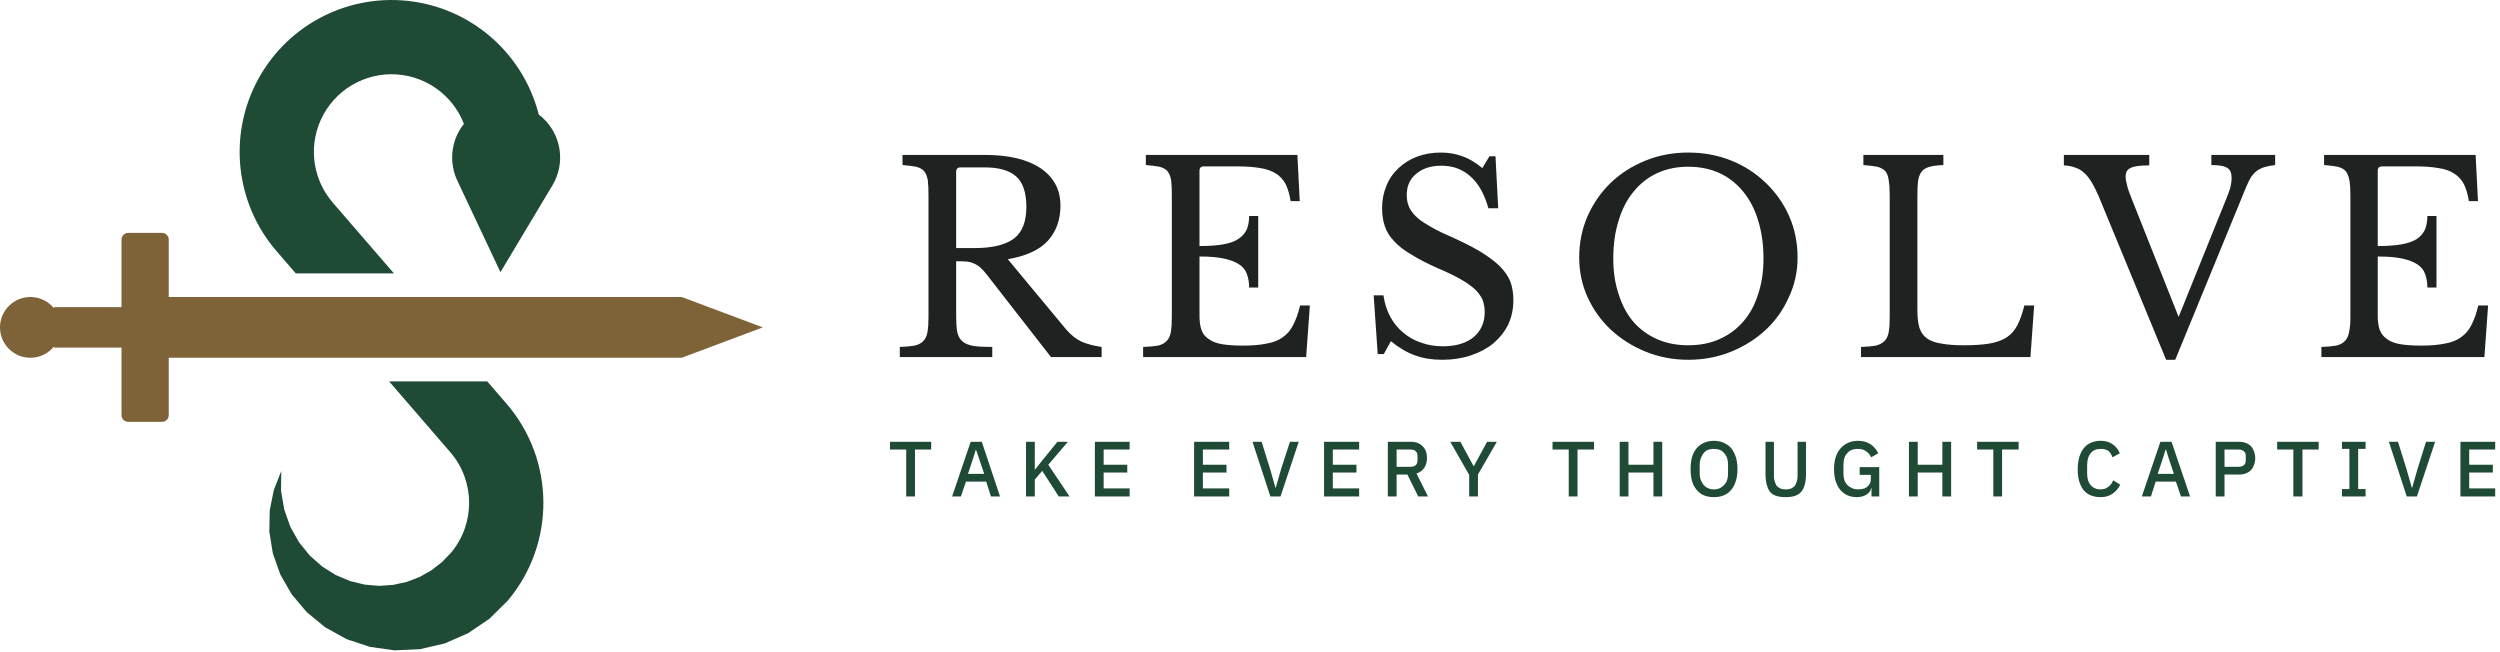
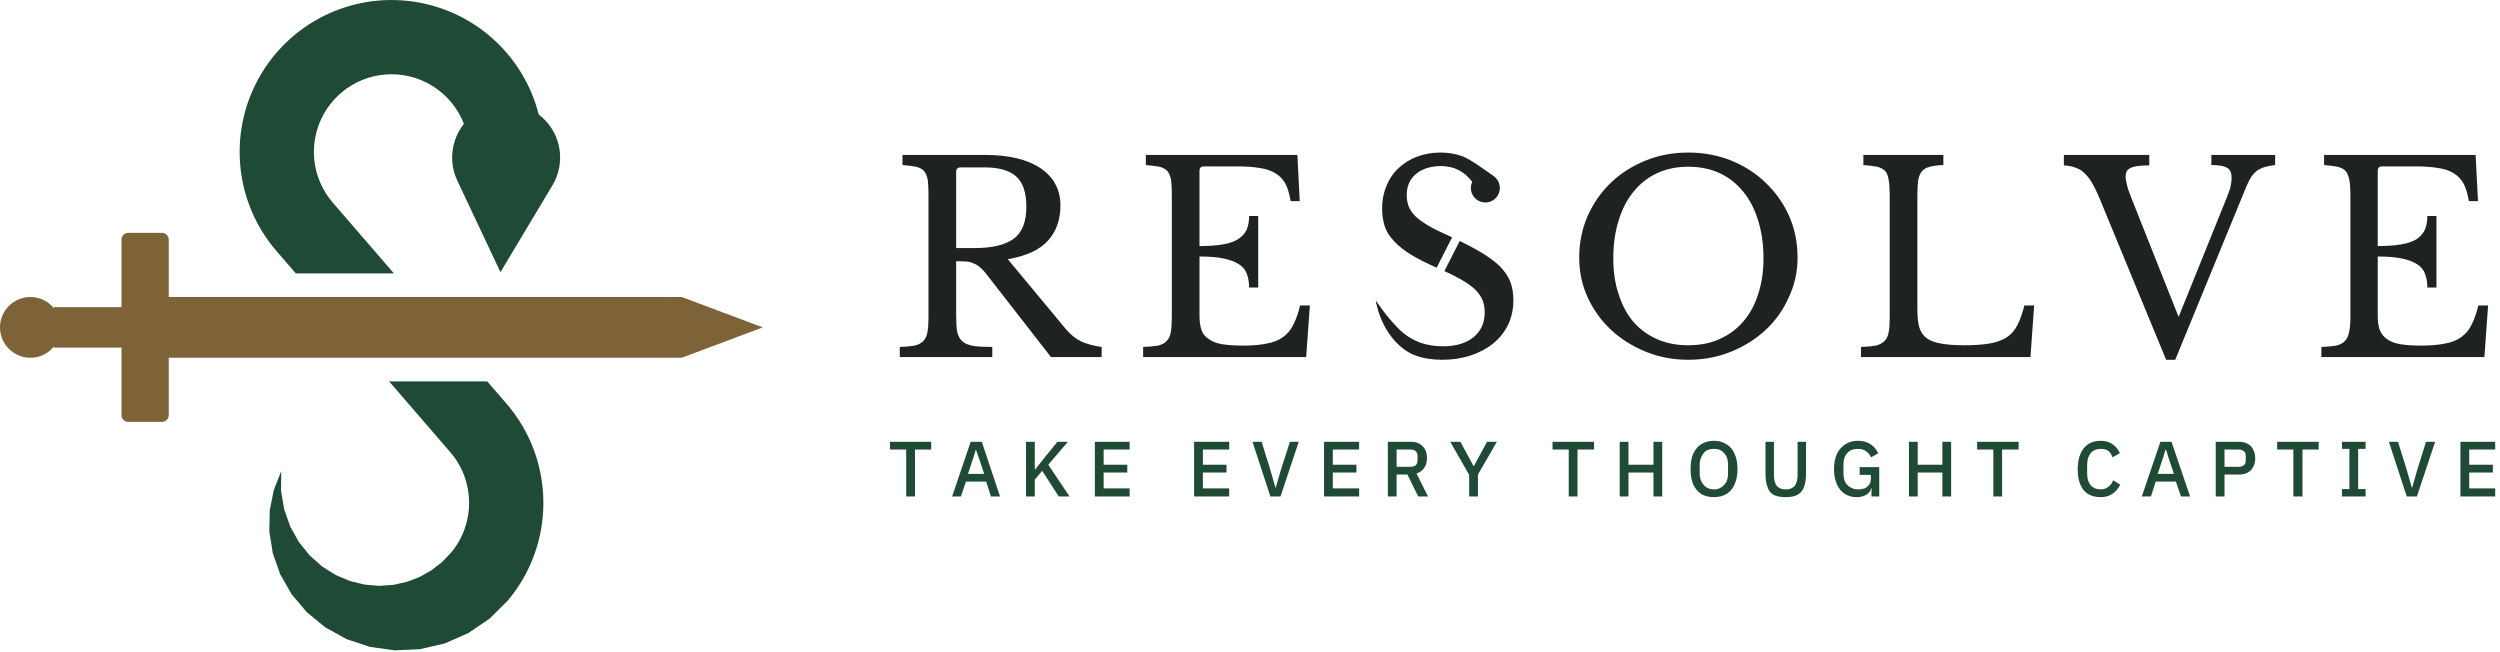
<svg xmlns="http://www.w3.org/2000/svg" viewBox="12 31 740.724 193" role="img">
  <g>
    <path fill="#1F4A36" d="M93.95 105.42A45 45 0 1 1 172.02 66.64L150.5 71.22A23 23 0 1 0 110.6 91.04ZM162.05 150.58A45 45 0 0 1 162.47 208.93L145.62 194.78A23 23 0 0 0 145.4 164.96ZM93.95 105.42L110.6 91.04L128.71 112L99.64 112ZM145.4 164.96L162.05 150.58L156.36 144L127.29 144ZM160.28 111.64L147.49 84.5A16 16 0 1 1 175.69 85.9ZM162.47 208.93L157.04 214.31L150.73 218.59L143.78 221.64L136.43 223.35L128.95 223.69L121.62 222.67L114.69 220.37L108.39 216.89L102.91 212.4L98.43 207.1L95.04 201.2L92.83 194.93L91.8 188.52L91.92 182.21L93.13 176.18L95.31 170.63L95.33 170.63L95.27 176.42L96.21 181.94L98.01 187.06L100.58 191.64L103.77 195.59L107.44 198.84L111.46 201.37L115.69 203.15L120.02 204.21L124.33 204.58L128.53 204.29L132.55 203.4L136.32 201.95L139.78 200L142.9 197.59L145.62 194.78Z" />
    <path fill="#7E6339" d="M62 119H214L238 128L214 137H62ZM50 100h10a2 2 0 0 1 2 2v52a2 2 0 0 1 -2 2h-10a2 2 0 0 1 -2 -2v-52a2 2 0 0 1 2 -2ZM28 122h20v12h-20ZM30 128a9 9 0 1 1 -18 0a9 9 0 1 1 18 0Z" />
  </g>
-   <path fill="#1E2321" d="M326.2 91.9Q326.2 98.2 322.5 102.3Q318.8 106.4 310.6 107.8L327.8 128.5Q329.9 131 332.4 132.2Q334.9 133.3 338.4 133.8V136.8H323.4L304.4 112.4Q303.4 111.1 302.5 110.3Q301.6 109.5 300.6 109.1Q299.6 108.6 298.4 108.5Q297.1 108.4 295.3 108.4V124.6Q295.3 127.4 295.6 129.3Q296 131.1 297.1 132.1Q298.2 133.1 300.4 133.5Q302.5 133.8 306 133.8V136.8H278.6V133.8Q281.3 133.7 283 133.4Q284.7 133 285.6 132Q286.5 131.1 286.8 129.4Q287.1 127.7 287.1 125V88.8Q287.1 86 286.9 84.4Q286.6 82.7 285.8 81.7Q285 80.8 283.4 80.4Q281.9 80.1 279.4 79.9V76.9H303.8Q314.5 76.9 320.4 80.9Q326.2 84.9 326.2 91.9ZM295.3 104.5H300.8Q308.6 104.5 312.4 101.7Q316.1 98.9 316.1 92.3Q316.1 86 313.1 83.3Q310.1 80.6 303.8 80.6H296.6Q295.3 80.6 295.3 81.9ZM367.4 103.9Q371.6 103.9 374.4 103.4Q377.3 102.9 378.9 101.8Q380.6 100.7 381.4 99Q382.1 97.3 382.1 95H384.8V116.2H382.1Q382.1 113.9 381.4 112.1Q380.8 110.4 379.1 109.3Q377.4 108.2 374.6 107.6Q371.8 107 367.4 107V124.6Q367.4 127.1 368 128.8Q368.6 130.5 370.2 131.5Q371.7 132.6 374.2 133Q376.7 133.4 380.3 133.4Q384.4 133.4 387.3 132.8Q390.2 132.3 392.1 130.9Q394.1 129.5 395.2 127.2Q396.4 124.9 397.2 121.5H400.1L399 136.8H350.7V133.8Q353.4 133.7 355.1 133.4Q356.8 133 357.7 132Q358.6 131.1 358.9 129.4Q359.2 127.7 359.2 125V88.8Q359.2 86 359 84.4Q358.7 82.7 357.9 81.7Q357.1 80.8 355.5 80.4Q354 80.1 351.5 79.9V76.9H396.4L397.1 90.6H394.4Q393.9 87.5 392.9 85.5Q391.8 83.5 390 82.4Q388.1 81.2 385.4 80.8Q382.6 80.3 378.6 80.3H368.7Q367.4 80.3 367.4 81.6ZM419 118.5H421.9Q422.4 122 423.9 124.8Q425.4 127.6 427.7 129.5Q430 131.5 433 132.5Q436 133.6 439.5 133.6Q445.3 133.6 448.6 130.9Q451.9 128.1 451.9 123.5Q451.9 121.5 451.3 119.9Q450.6 118.3 449.1 116.8Q447.5 115.3 444.9 113.8Q442.3 112.3 438.3 110.6Q433.5 108.5 430.3 106.5Q427 104.6 425.1 102.5Q423.1 100.4 422.3 98Q421.5 95.7 421.5 92.6Q421.5 89.1 422.8 86Q424 83 426.4 80.8Q428.7 78.6 431.9 77.4Q435.1 76.2 438.9 76.2Q442.3 76.2 445.3 77.3Q448.2 78.3 451.2 80.8L453.3 77.3H455.1L455.9 92.7H453Q451.2 86.3 447.6 83.2Q444.1 80.1 439.1 80.1Q434.4 80.1 431.6 82.5Q428.8 84.8 428.8 88.8Q428.8 90.6 429.4 92.1Q430 93.6 431.4 95Q432.8 96.4 435.1 97.7Q437.3 99.1 440.7 100.6Q446.4 103.1 450.2 105.3Q454 107.6 456.3 109.8Q458.5 112 459.5 114.4Q460.4 116.9 460.4 119.9Q460.4 123.8 458.9 127.1Q457.3 130.3 454.5 132.7Q451.7 135 447.8 136.3Q443.9 137.6 439.3 137.6Q434.8 137.6 431.3 136.3Q427.8 135.1 424.1 132.1L422 135.9H420.2ZM512.2 76.2Q519.1 76.2 525 78.6Q530.9 81 535.2 85.2Q539.6 89.4 542.1 95Q544.6 100.7 544.6 107.3Q544.6 113.6 542 119.1Q539.5 124.7 535.2 128.7Q530.8 132.8 524.9 135.2Q519 137.6 512.2 137.6Q505.5 137.6 499.6 135.2Q493.7 132.8 489.3 128.7Q485 124.7 482.4 119.1Q479.9 113.6 479.9 107.3Q479.9 100.7 482.4 95Q484.9 89.4 489.2 85.2Q493.6 81 499.5 78.6Q505.4 76.2 512.2 76.2ZM512.2 133.3Q517.4 133.3 521.4 131.5Q525.5 129.7 528.4 126.4Q531.4 123 532.9 118.2Q534.5 113.5 534.5 107.6Q534.5 101.3 532.9 96.3Q531.4 91.3 528.5 87.8Q525.6 84.2 521.5 82.3Q517.4 80.4 512.2 80.4Q507.1 80.4 503 82.3Q498.9 84.2 496 87.8Q493.1 91.3 491.6 96.3Q490 101.3 490 107.6Q490 113.5 491.6 118.2Q493.1 123 496 126.4Q498.9 129.7 503 131.5Q507.1 133.3 512.2 133.3ZM613.6 136.8H563.4V133.8Q566.1 133.7 567.8 133.4Q569.4 133 570.4 132Q571.3 131.1 571.6 129.4Q571.9 127.7 571.9 125V88.8Q571.9 86 571.6 84.4Q571.4 82.7 570.6 81.7Q569.7 80.8 568.2 80.4Q566.6 80.1 564.1 79.9V76.9H587.8V79.9Q585.3 80 583.8 80.4Q582.2 80.8 581.4 81.8Q580.6 82.8 580.3 84.6Q580.1 86.3 580.1 89.3V122.8Q580.1 126.1 580.7 128.1Q581.4 130.2 583 131.3Q584.6 132.4 587.2 132.8Q589.9 133.3 593.9 133.3Q598.3 133.3 601.4 132.8Q604.4 132.3 606.5 131Q608.5 129.7 609.7 127.4Q610.9 125.1 611.8 121.5H614.7ZM657.5 124.9 671.1 91.2Q672.3 88.3 672.8 86.7Q673.2 85 673.2 83.7Q673.2 81.6 672 80.8Q670.7 79.9 667.2 79.9V76.9H686.1V79.9Q684.3 80.1 683 80.5Q681.7 80.9 680.7 81.6Q679.8 82.3 679 83.4Q678.3 84.6 677.6 86.2L656.5 137.6H653.8L633.8 89.1Q632.8 86.8 631.8 85.1Q630.8 83.4 629.6 82.3Q628.5 81.2 627 80.7Q625.5 80.1 623.5 80V76.9H648.8V80Q646.7 80 645.3 80.2Q643.9 80.4 643.2 80.8Q642.4 81.2 642.1 81.8Q641.8 82.5 641.8 83.2Q641.8 84.3 642.2 85.8Q642.5 87.2 643.6 89.9ZM716.5 103.9Q720.7 103.9 723.5 103.4Q726.4 102.9 728.1 101.8Q729.7 100.7 730.5 99Q731.2 97.3 731.2 95H733.9V116.2H731.2Q731.2 113.9 730.5 112.1Q729.9 110.4 728.2 109.3Q726.5 108.2 723.7 107.6Q720.9 107 716.5 107V124.6Q716.5 127.1 717.1 128.8Q717.8 130.5 719.3 131.5Q720.8 132.6 723.3 133Q725.8 133.4 729.4 133.4Q733.5 133.4 736.4 132.8Q739.3 132.3 741.2 130.9Q743.2 129.5 744.3 127.2Q745.5 124.9 746.3 121.5H749.2L748.1 136.8H699.8V133.8Q702.5 133.7 704.2 133.4Q705.9 133 706.8 132Q707.7 131.1 708 129.4Q708.4 127.7 708.4 125V88.8Q708.4 86 708.1 84.4Q707.8 82.7 707 81.7Q706.2 80.8 704.6 80.4Q703.1 80.1 700.6 79.9V76.9H745.5L746.2 90.6H743.5Q743 87.5 742 85.5Q740.9 83.5 739.1 82.4Q737.3 81.2 734.5 80.8Q731.7 80.3 727.7 80.3H717.8Q716.5 80.3 716.5 81.6Z" />
+   <path fill="#1E2321" d="M326.2 91.9Q326.2 98.2 322.5 102.3Q318.8 106.4 310.6 107.8L327.8 128.5Q329.9 131 332.4 132.2Q334.9 133.3 338.4 133.8V136.8H323.4L304.4 112.4Q303.4 111.1 302.5 110.3Q301.6 109.5 300.6 109.1Q299.6 108.6 298.4 108.5Q297.1 108.4 295.3 108.4V124.6Q295.3 127.4 295.6 129.3Q296 131.1 297.1 132.1Q298.2 133.1 300.4 133.5Q302.5 133.8 306 133.8V136.8H278.6V133.8Q281.3 133.7 283 133.4Q284.7 133 285.6 132Q286.5 131.1 286.8 129.4Q287.1 127.7 287.1 125V88.8Q287.1 86 286.9 84.4Q286.6 82.7 285.8 81.7Q285 80.8 283.4 80.4Q281.9 80.1 279.4 79.9V76.9H303.8Q314.5 76.9 320.4 80.9Q326.2 84.9 326.2 91.9ZM295.3 104.5H300.8Q308.6 104.5 312.4 101.7Q316.1 98.9 316.1 92.3Q316.1 86 313.1 83.3Q310.1 80.6 303.8 80.6H296.6Q295.3 80.6 295.3 81.9ZM367.4 103.9Q371.6 103.9 374.4 103.4Q377.3 102.9 378.9 101.8Q380.6 100.7 381.4 99Q382.1 97.3 382.1 95H384.8V116.2H382.1Q382.1 113.9 381.4 112.1Q380.8 110.4 379.1 109.3Q377.4 108.2 374.6 107.6Q371.8 107 367.4 107V124.6Q367.4 127.1 368 128.8Q368.6 130.5 370.2 131.5Q371.7 132.6 374.2 133Q376.7 133.4 380.3 133.4Q384.4 133.4 387.3 132.8Q390.2 132.3 392.1 130.9Q394.1 129.5 395.2 127.2Q396.4 124.9 397.2 121.5H400.1L399 136.8H350.7V133.8Q353.4 133.7 355.1 133.4Q356.8 133 357.7 132Q358.6 131.1 358.9 129.4Q359.2 127.7 359.2 125V88.8Q359.2 86 359 84.4Q358.7 82.7 357.9 81.7Q357.1 80.8 355.5 80.4Q354 80.1 351.5 79.9V76.9H396.4L397.1 90.6H394.4Q393.9 87.5 392.9 85.5Q391.8 83.5 390 82.4Q388.1 81.2 385.4 80.8Q382.6 80.3 378.6 80.3H368.7Q367.4 80.3 367.4 81.6ZM419.6 120Q424 126.4 427.7 129.6Q430 131.5 433 132.6Q436 133.6 439.5 133.6Q445.3 133.6 448.6 130.9Q451.9 128.2 451.9 123.5Q451.9 121.6 451.3 120Q450.6 118.3 449.1 116.8Q447.5 115.3 444.9 113.8Q442.86 112.62 439.95 111.32L444.5 102.39Q447.75 103.98 450.2 105.4Q454 107.6 456.3 109.8Q458.5 112 459.5 114.5Q460.4 116.9 460.4 120Q460.4 123.8 458.9 127.1Q457.3 130.4 454.5 132.7Q451.7 135 447.8 136.3Q443.9 137.6 439.3 137.6Q434.8 137.6 431.3 136.3C426.6 134.6 421.2 128.8 419.6 120ZM437.66 110.32Q433.28 108.37 430.3 106.6Q427 104.6 425.1 102.5Q423.1 100.5 422.3 98.1Q421.5 95.7 421.5 92.7Q421.5 89.1 422.8 86.1Q424 83 426.4 80.8Q428.7 78.6 431.9 77.4Q435.1 76.2 438.9 76.2Q442.3 76.2 445.3 77.3C447.74 78.19 452.76 81.92 454.57 83.18A4.3 4.3 0 1 1 448.2 84.88Q444.8 80.3 439.1 80.2Q434.4 80.2 431.6 82.5Q428.8 84.8 428.8 88.8Q428.8 90.7 429.4 92.2Q430 93.7 431.4 95.1Q432.8 96.4 435.1 97.8Q437.3 99.1 440.7 100.6Q441.49 100.96 442.25 101.31L437.66 110.32ZM512.2 76.2Q519.1 76.2 525 78.6Q530.9 81 535.2 85.2Q539.6 89.4 542.1 95Q544.6 100.7 544.6 107.3Q544.6 113.6 542 119.1Q539.5 124.7 535.2 128.7Q530.8 132.8 524.9 135.2Q519 137.6 512.2 137.6Q505.5 137.6 499.6 135.2Q493.7 132.8 489.3 128.7Q485 124.7 482.4 119.1Q479.9 113.6 479.9 107.3Q479.9 100.7 482.4 95Q484.9 89.4 489.2 85.2Q493.6 81 499.5 78.6Q505.4 76.2 512.2 76.2ZM512.2 133.3Q517.4 133.3 521.4 131.5Q525.5 129.7 528.4 126.4Q531.4 123 532.9 118.2Q534.5 113.5 534.5 107.6Q534.5 101.3 532.9 96.3Q531.4 91.3 528.5 87.8Q525.6 84.2 521.5 82.3Q517.4 80.4 512.2 80.4Q507.1 80.4 503 82.3Q498.9 84.2 496 87.8Q493.1 91.3 491.6 96.3Q490 101.3 490 107.6Q490 113.5 491.6 118.2Q493.1 123 496 126.4Q498.9 129.7 503 131.5Q507.1 133.3 512.2 133.3ZM613.6 136.8H563.4V133.8Q566.1 133.7 567.8 133.4Q569.4 133 570.4 132Q571.3 131.1 571.6 129.4Q571.9 127.7 571.9 125V88.8Q571.9 86 571.6 84.4Q571.4 82.7 570.6 81.7Q569.7 80.8 568.2 80.4Q566.6 80.1 564.1 79.9V76.9H587.8V79.9Q585.3 80 583.8 80.4Q582.2 80.8 581.4 81.8Q580.6 82.8 580.3 84.6Q580.1 86.3 580.1 89.3V122.8Q580.1 126.1 580.7 128.1Q581.4 130.2 583 131.3Q584.6 132.4 587.2 132.8Q589.9 133.3 593.9 133.3Q598.3 133.3 601.4 132.8Q604.4 132.3 606.5 131Q608.5 129.7 609.7 127.4Q610.9 125.1 611.8 121.5H614.7ZM657.5 124.9 671.1 91.2Q672.3 88.3 672.8 86.7Q673.2 85 673.2 83.7Q673.2 81.6 672 80.8Q670.7 79.9 667.2 79.9V76.9H686.1V79.9Q684.3 80.1 683 80.5Q681.7 80.9 680.7 81.6Q679.8 82.3 679 83.4Q678.3 84.6 677.6 86.2L656.5 137.6H653.8L633.8 89.1Q632.8 86.8 631.8 85.1Q630.8 83.4 629.6 82.3Q628.5 81.2 627 80.7Q625.5 80.1 623.5 80V76.9H648.8V80Q646.7 80 645.3 80.2Q643.9 80.4 643.2 80.8Q642.4 81.2 642.1 81.8Q641.8 82.5 641.8 83.2Q641.8 84.3 642.2 85.8Q642.5 87.2 643.6 89.9ZM716.5 103.9Q720.7 103.9 723.5 103.4Q726.4 102.9 728.1 101.8Q729.7 100.7 730.5 99Q731.2 97.3 731.2 95H733.9V116.2H731.2Q731.2 113.9 730.5 112.1Q729.9 110.4 728.2 109.3Q726.5 108.2 723.7 107.6Q720.9 107 716.5 107V124.6Q716.5 127.1 717.1 128.8Q717.8 130.5 719.3 131.5Q720.8 132.6 723.3 133Q725.8 133.4 729.4 133.4Q733.5 133.4 736.4 132.8Q739.3 132.3 741.2 130.9Q743.2 129.5 744.3 127.2Q745.5 124.9 746.3 121.5H749.2L748.1 136.8H699.8V133.8Q702.5 133.7 704.2 133.4Q705.9 133 706.8 132Q707.7 131.1 708 129.4Q708.4 127.7 708.4 125V88.8Q708.4 86 708.1 84.4Q707.8 82.7 707 81.7Q706.2 80.8 704.6 80.4Q703.1 80.1 700.6 79.9V76.9H745.5L746.2 90.6H743.5Q743 87.5 742 85.5Q740.9 83.5 739.1 82.4Q737.3 81.2 734.5 80.8Q731.7 80.3 727.7 80.3H717.8Q716.5 80.3 716.5 81.6Z" />
  <path fill="#1F4A36" d="M287.9 164.2H283.1V178.1H280.5V164.2H275.7V161.9H287.9ZM308.3 178.1H305.6L304.2 173.7H298.2L296.7 178.1H294.1L299.6 161.9H302.9ZM303.6 171.4 302 166.6 301.2 164.3H301.1L300.4 166.6L298.8 171.4ZM325.7 178.1 320.8 170.5 318.6 173.1V178.1H316V161.9H318.6V170.1H318.7L321 167.2L325.3 161.9H328.4L322.6 168.7L328.9 178.1ZM346.7 178.1H336.4V161.9H346.7V164.2H339V168.7H346V171H339V175.7H346.7ZM376.2 178.1H365.8V161.9H376.2V164.2H368.4V168.7H375.4V171H368.4V175.7H376.2ZM391.4 178.1H388.4L383.1 161.9H385.8L388.3 169.9L389.9 175.5H390L391.6 169.9L394.2 161.9H396.8ZM414.7 178.1H404.3V161.9H414.7V164.2H406.9V168.7H413.9V171H406.9V175.7H414.7ZM425.8 171.6V178.1H423.2V161.9H430.1Q431.6 161.9 432.6 162.5Q433.6 163.1 434.2 164.1Q434.8 165.2 434.8 166.7Q434.8 168.4 434 169.6Q433.2 170.8 431.7 171.3L435.1 178.1H432.2L429 171.6ZM425.8 169.3H429.9Q430.6 169.3 431.1 169.1Q431.5 168.9 431.8 168.4Q432 168 432 167.3V166.2Q432 165.5 431.8 165.1Q431.5 164.7 431.1 164.4Q430.6 164.2 429.9 164.2H425.8ZM449.9 178.1H447.3V171.7L441.7 161.9H444.7L448.6 169.1H448.7L452.6 161.9H455.5L449.9 171.6ZM484.3 164.2H479.4V178.1H476.8V164.2H472V161.9H484.3ZM501.9 178.1V171H494.5V178.1H491.9V161.9H494.5V168.7H501.9V161.9H504.5V178.1ZM519.8 178.3Q517.7 178.3 516.1 177.4Q514.6 176.4 513.7 174.6Q512.9 172.7 512.9 170Q512.9 167.2 513.7 165.4Q514.6 163.5 516.1 162.6Q517.7 161.6 519.8 161.6Q521.9 161.6 523.5 162.6Q525.1 163.5 525.9 165.4Q526.8 167.2 526.8 170Q526.8 172.7 525.9 174.6Q525.1 176.4 523.5 177.4Q521.9 178.3 519.8 178.3ZM519.8 176Q521.1 176 522 175.4Q522.9 174.8 523.5 173.8Q524 172.7 524 171.3V168.7Q524 167.2 523.5 166.2Q522.9 165.1 522 164.5Q521.1 164 519.8 164Q518.6 164 517.6 164.5Q516.7 165.1 516.2 166.2Q515.6 167.2 515.6 168.7V171.3Q515.6 172.7 516.2 173.8Q516.7 174.8 517.6 175.4Q518.6 176 519.8 176ZM535.1 161.9H537.6V171.9Q537.6 173.2 538 174.1Q538.3 175.1 539.1 175.5Q539.8 176 541.1 176Q542.4 176 543.1 175.5Q543.9 175.1 544.2 174.1Q544.6 173.2 544.6 171.9V161.9H547.1V171.4Q547.1 173.8 546.5 175.3Q545.9 176.9 544.6 177.6Q543.3 178.3 541.1 178.3Q538.8 178.3 537.5 177.6Q536.2 176.9 535.7 175.3Q535.1 173.8 535.1 171.4ZM566.5 178.1V175.6H566.4Q566.2 176.8 565.1 177.5Q563.9 178.3 562.1 178.3Q560.2 178.3 558.7 177.4Q557.1 176.4 556.3 174.6Q555.4 172.7 555.4 170Q555.4 167.3 556.3 165.4Q557.2 163.6 558.8 162.6Q560.4 161.6 562.5 161.6Q564.6 161.6 566.2 162.6Q567.7 163.6 568.5 165.3L566.4 166.5Q565.9 165.4 564.9 164.7Q564 164 562.5 164Q561.2 164 560.2 164.5Q559.3 165.1 558.7 166.1Q558.2 167.2 558.2 168.7V171.3Q558.2 172.8 558.7 173.8Q559.3 174.9 560.3 175.4Q561.2 176 562.6 176Q563.6 176 564.5 175.7Q565.3 175.3 565.8 174.6Q566.3 174 566.3 172.9V171.7H563V169.4H568.8V178.1ZM587.5 178.1V171H580.2V178.1H577.6V161.9H580.2V168.7H587.5V161.9H590.1V178.1ZM610.1 164.2H605.2V178.1H602.6V164.2H597.8V161.9H610.1ZM634.4 178.3Q632.3 178.3 630.7 177.4Q629.2 176.5 628.4 174.6Q627.6 172.8 627.6 170.1Q627.6 167.4 628.4 165.5Q629.2 163.6 630.7 162.6Q632.3 161.6 634.4 161.6Q636.5 161.6 637.9 162.6Q639.3 163.5 640.1 165.3L637.9 166.5Q637.5 165.3 636.7 164.6Q635.8 164 634.4 164Q632.5 164 631.4 165.3Q630.4 166.6 630.4 168.8V171.3Q630.4 173.5 631.4 174.7Q632.5 176 634.4 176Q635.8 176 636.7 175.2Q637.7 174.5 638.1 173.3L640.2 174.6Q639.4 176.3 637.9 177.3Q636.5 178.3 634.4 178.3ZM660.9 178.1H658.2L656.7 173.7H650.7L649.3 178.1H646.6L652.1 161.9H655.4ZM656.1 171.4 654.5 166.6 653.8 164.3H653.6L652.9 166.6L651.3 171.4ZM671.1 178.1H668.5V161.9H675.5Q676.9 161.9 678 162.5Q679.1 163.1 679.6 164.2Q680.2 165.3 680.2 166.8Q680.2 168.2 679.6 169.3Q679.1 170.4 678 171Q676.9 171.6 675.5 171.6H671.1ZM671.1 164.2V169.3H675.3Q675.9 169.3 676.4 169.1Q676.9 168.9 677.2 168.4Q677.4 168 677.4 167.3V166.2Q677.4 165.5 677.2 165.1Q676.9 164.7 676.4 164.4Q675.9 164.2 675.3 164.2ZM699 164.2H694.2V178.1H691.5V164.2H686.7V161.9H699ZM712.9 178.1H705.9V175.9H708.1V164H705.9V161.9H712.9V164H710.7V175.9H712.9ZM728.1 178.1H725.1L719.8 161.9H722.5L725 169.9L726.6 175.5H726.7L728.3 169.9L730.8 161.9H733.5ZM751.3 178.1H741V161.9H751.3V164.2H743.6V168.7H750.6V171H743.6V175.7H751.3Z" />
</svg>
